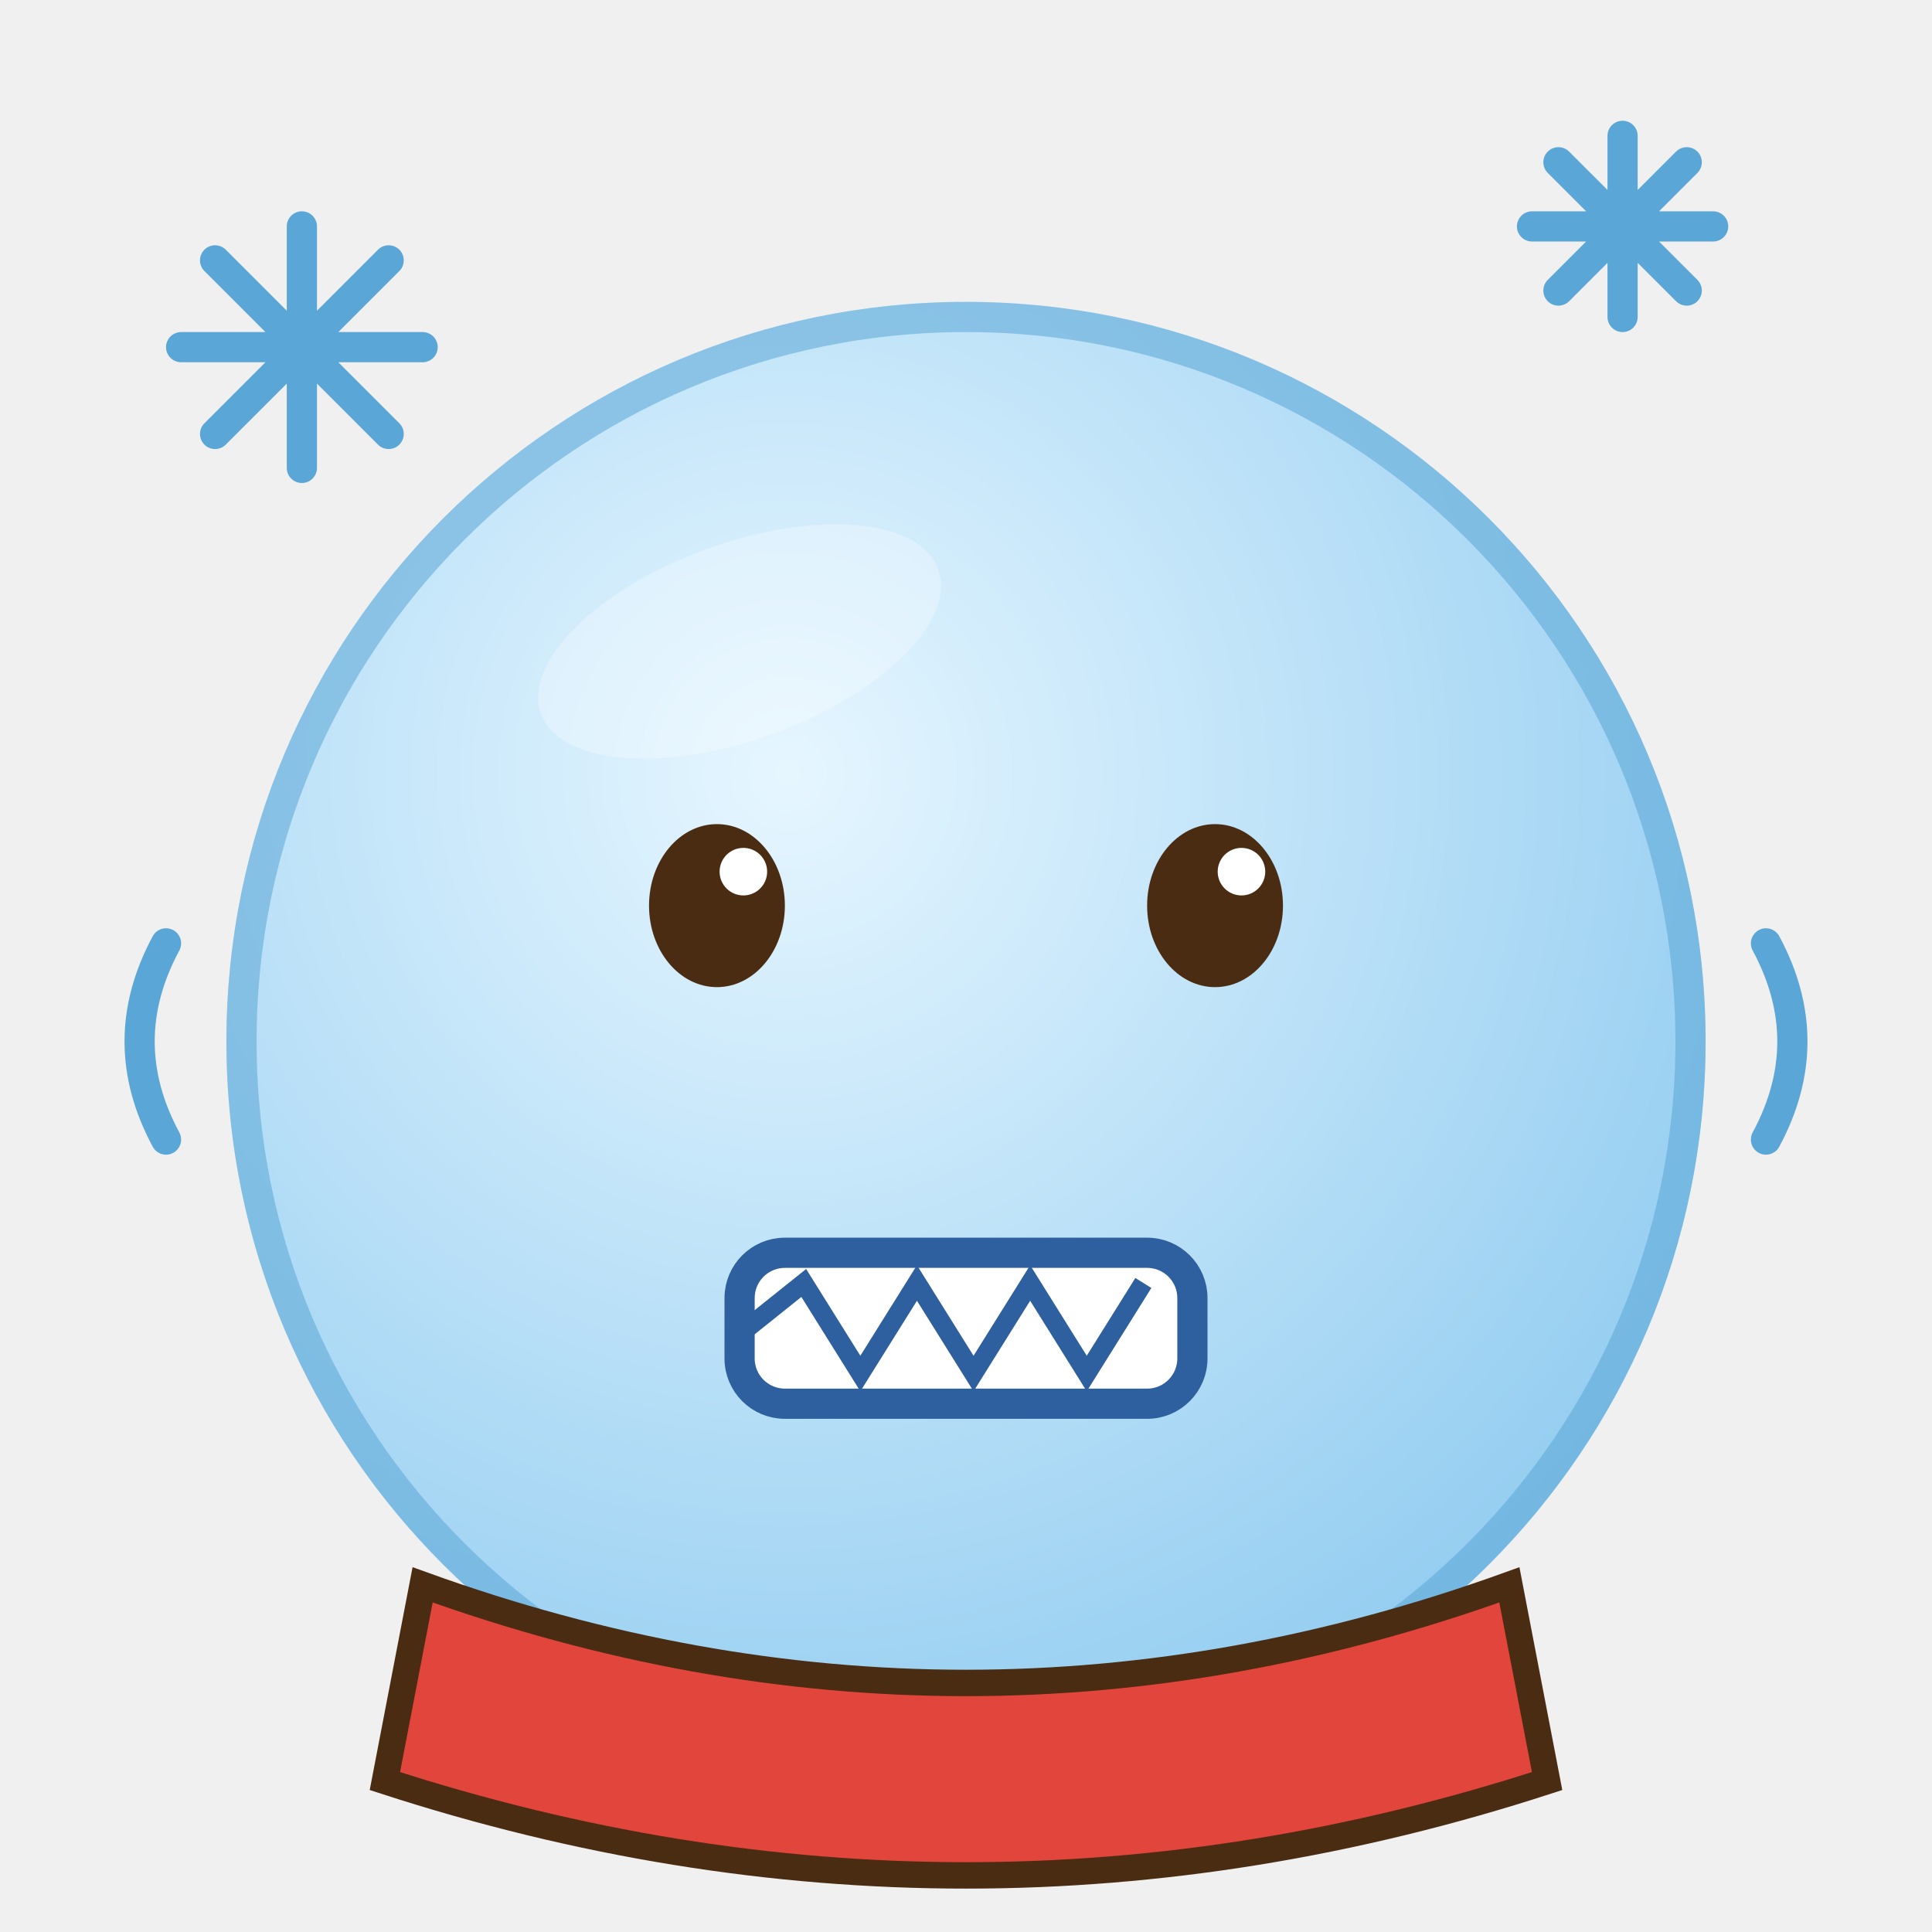
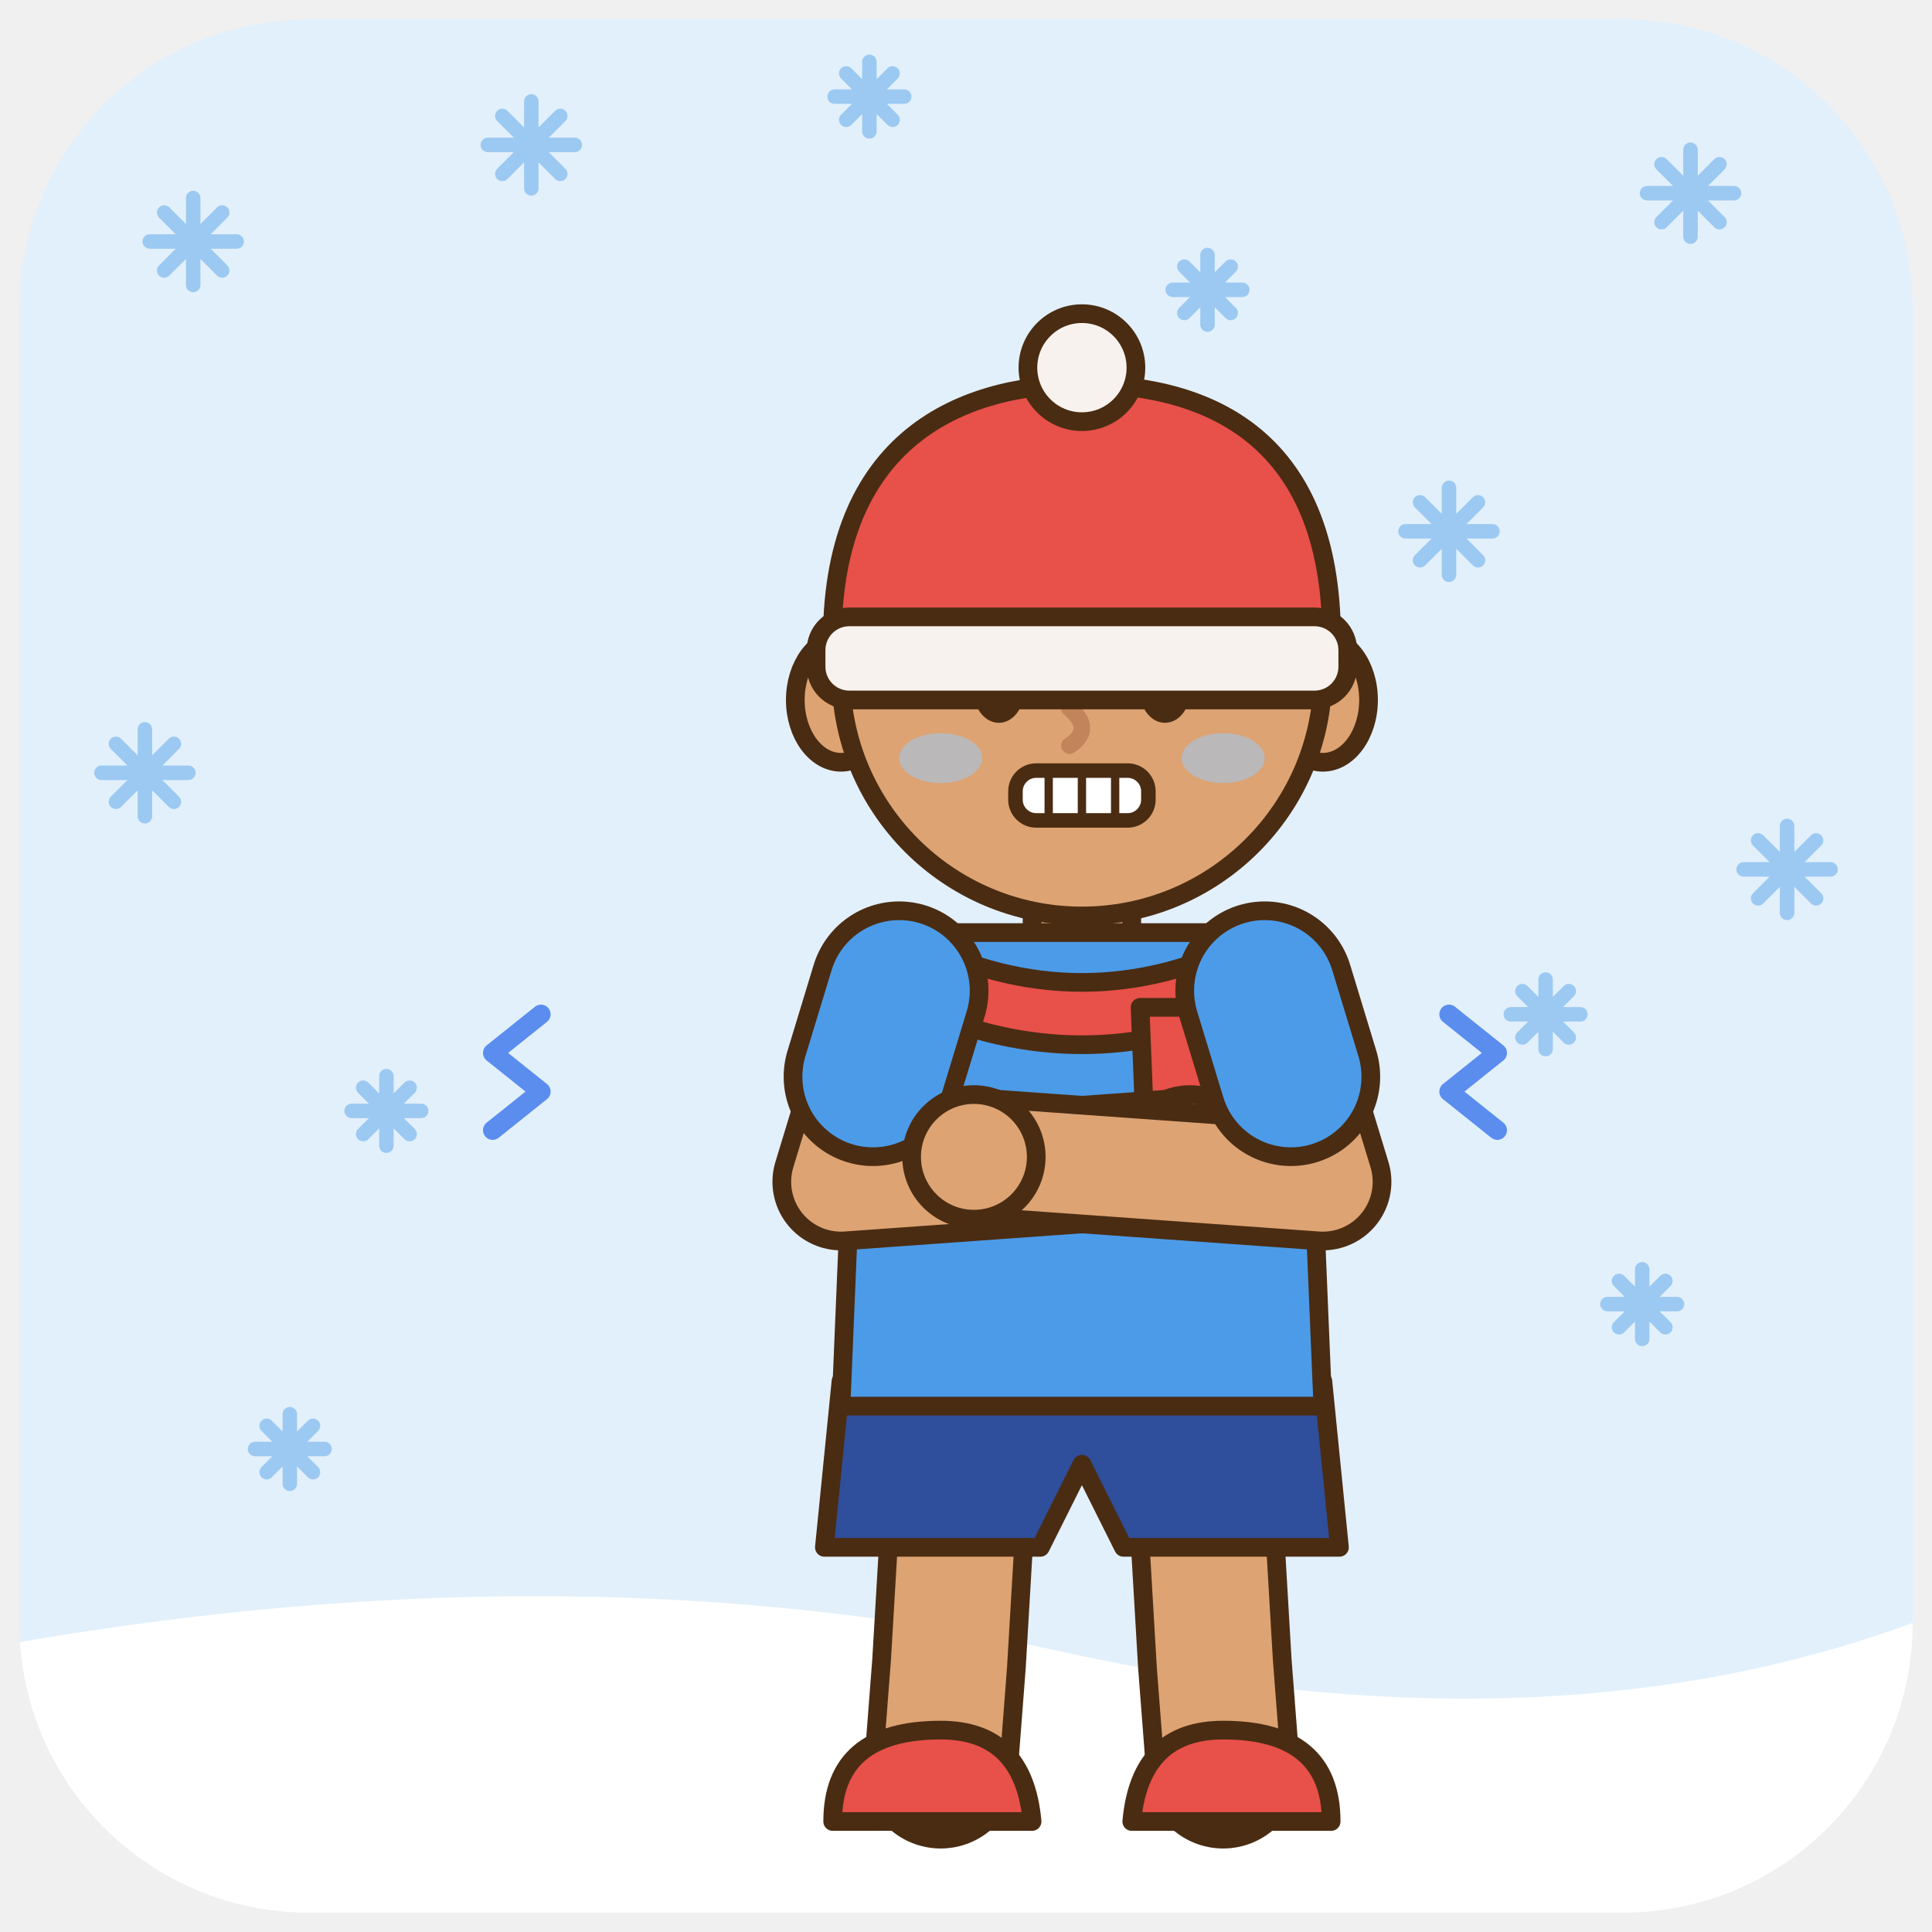
<svg xmlns="http://www.w3.org/2000/svg" viewBox="0 0 512 512">
+   <style>.snow { animation: snow 4s linear infinite; }
+     .snow.b { animation-delay: -2s; }
+     @keyframes snow { 0% { transform: translateY(-30px); opacity: 0 } 15% { opacity: 1 } 85% { opacity: 1 } 100% { transform: translateY(40px); opacity: 0 } }.shiver { animation: shiver .18s linear infinite; }
+     @keyframes shiver { 0%,100% { transform: translateX(0) } 50% { transform: translateX(3px) } }
+     @media (prefers-reduced-motion: reduce) { * { animation: none !important; } }
+   </style>
  <defs>
-     <radialGradient id="cold" cx="38%" cy="32%" r="75%">
-       <stop offset="0" stop-color="#E6F6FF" />
-       <stop offset="1" stop-color="#8FCBF0" />
-     </radialGradient>
+     <clipPath id="tile">
+       <rect x="4" y="4" width="392" height="392" rx="60" />
+     </clipPath>
  </defs>
-   <circle cx="256" cy="276" r="196" fill="url(#cold)" />
-   <circle cx="256" cy="276" r="192" fill="none" stroke="#5AA6D6" stroke-width="8" opacity="0.55" />
-   <ellipse cx="196" cy="170" rx="56" ry="26" fill="#fff" opacity="0.28" transform="rotate(-20 196 170)" />
-   <ellipse cx="190" cy="240" rx="18" ry="21.6" fill="#4A2C12" />
-   <ellipse cx="322" cy="240" rx="18" ry="21.6" fill="#4A2C12" />
-   <circle cx="197" cy="231" r="6.3" fill="#fff" />
-   <circle cx="329" cy="231" r="6.3" fill="#fff" />
-   <rect x="196" y="332" width="120" height="40" rx="12" fill="#fff" stroke="#2E5F9E" stroke-width="8" />
-   <path d="M198 352 l15 -12 l15 24 l15 -24 l15 24 l15 -24 l15 24 l15 -24" fill="none" stroke="#2E5F9E" stroke-width="5" />
-   <path d="M112 420 Q256 472 400 420 L410 472 Q256 522 102 472 Z" fill="#E2453B" stroke="#4A2C12" stroke-width="7" />
-   <path d="M44 250 q-14 26 0 52 M468 250 q14 26 0 52" fill="none" stroke="#5AA6D6" stroke-width="8" stroke-linecap="round" />
-   <g stroke="#5AA6D6" stroke-width="8" stroke-linecap="round">
-     <path d="M80 60 v64 M48 92 h64 M57 69 l46 46 M103 69 l-46 46" />
-     <path d="M430 36 v48 M406 60 h48 M413 43 l34 34 M447 43 l-34 34" />
+   <g transform="scale(1.28)">
+     <g clip-path="url(#tile)">
+       <rect x="4" y="4" width="392" height="392" rx="60" fill="#E2F0FB" />
+       <path d="M4 340 Q120 320 220 342 T396 336 V396 H4 Z" fill="#fff" />
+       <g class="snow">
+         <path d="M31 50 H49 M40 41 V59 M34 44 L46 56 M46 44 L34 56" fill="none" stroke="#9CC9F2" stroke-width="3" stroke-linejoin="round" stroke-linecap="round" />
+         <path d="M101 30 H119 M110 21 V39 M104 24 L116 36 M116 24 L104 36" fill="none" stroke="#9CC9F2" stroke-width="3" stroke-linejoin="round" stroke-linecap="round" />
+         <path d="M341 40 H359 M350 31 V49 M344 34 L356 46 M356 34 L344 46" fill="none" stroke="#9CC9F2" stroke-width="3" stroke-linejoin="round" stroke-linecap="round" />
+         <path d="M291 110 H309 M300 101 V119 M294 104 L306 116 M306 104 L294 116" fill="none" stroke="#9CC9F2" stroke-width="3" stroke-linejoin="round" stroke-linecap="round" />
+         <path d="M361 180 H379 M370 171 V189 M364 174 L376 186 M376 174 L364 186" fill="none" stroke="#9CC9F2" stroke-width="3" stroke-linejoin="round" stroke-linecap="round" />
+         <path d="M21 160 H39 M30 151 V169 M24 154 L36 166 M36 154 L24 166" fill="none" stroke="#9CC9F2" stroke-width="3" stroke-linejoin="round" stroke-linecap="round" />
+       </g>
+       <g class="snow b">
+         <path d="M332.8 270 H347.2 M340 262.8 V277.2 M335.2 265.2 L344.8 274.8 M344.8 265.2 L335.2 274.8" fill="none" stroke="#9CC9F2" stroke-width="3" stroke-linejoin="round" stroke-linecap="round" />
+         <path d="M52.8 300 H67.2 M60 292.8 V307.2 M55.2 295.2 L64.8 304.8 M64.8 295.2 L55.2 304.8" fill="none" stroke="#9CC9F2" stroke-width="3" stroke-linejoin="round" stroke-linecap="round" />
+         <path d="M242.8 60 H257.2 M250 52.8 V67.2 M245.2 55.2 L254.8 64.8 M254.8 55.2 L245.2 64.8" fill="none" stroke="#9CC9F2" stroke-width="3" stroke-linejoin="round" stroke-linecap="round" />
+         <path d="M172.8 20 H187.2 M180 12.8 V27.2 M175.2 15.2 L184.8 24.8 M184.8 15.2 L175.2 24.8" fill="none" stroke="#9CC9F2" stroke-width="3" stroke-linejoin="round" stroke-linecap="round" />
+         <path d="M312.8 210 H327.2 M320 202.8 V217.2 M315.2 205.2 L324.8 214.8 M324.8 205.2 L315.2 214.8" fill="none" stroke="#9CC9F2" stroke-width="3" stroke-linejoin="round" stroke-linecap="round" />
+         <path d="M72.8 230 H87.2 M80 222.8 V237.2 M75.2 225.2 L84.8 234.8 M84.8 225.2 L75.2 234.8" fill="none" stroke="#9CC9F2" stroke-width="3" stroke-linejoin="round" stroke-linecap="round" />
+       </g>
+       <g class="shiver">
+         <g transform="translate(52 40) scale(0.86)">
+           <g transform="translate(0 0)">
+             <path d="M170 320 L168 354 L166 380" fill="none" stroke="#4A2C12" stroke-width="37" stroke-linejoin="round" stroke-linecap="round" />
+             <path d="M170 320 L168 354 L166 380" fill="none" stroke="#DDA373" stroke-width="28" stroke-linejoin="round" stroke-linecap="round" />
+             <path d="M230 320 L232 354 L234 380" fill="none" stroke="#4A2C12" stroke-width="37" stroke-linejoin="round" stroke-linecap="round" />
+             <path d="M230 320 L232 354 L234 380" fill="none" stroke="#DDA373" stroke-width="28" stroke-linejoin="round" stroke-linecap="round" />
+             <path d="M140 392 Q140 370 166 370 Q186 370 188 392 Z" fill="#E8504A" stroke="#4A2C12" stroke-width="4.5" stroke-linejoin="round" stroke-linecap="round" />
+             <path d="M212 392 Q214 370 234 370 Q260 370 260 392 Z" fill="#E8504A" stroke="#4A2C12" stroke-width="4.5" stroke-linejoin="round" stroke-linecap="round" />
+             <path d="M142 286 L258 286 L262 326 L210 326 L200 306 L190 326 L138 326 Z" fill="#2F4E9B" stroke="#4A2C12" stroke-width="4.5" stroke-linejoin="round" stroke-linecap="round" />
+             <rect x="188" y="160" width="24" height="30" rx="0" fill="#DDA373" />
+             <path d="M188 160 V190 M212 160 V190" fill="none" stroke="#4A2C12" stroke-width="4.5" stroke-linejoin="round" stroke-linecap="round" />
+             <path d="M146 196 Q148 180 166 178 L234 178 Q252 180 254 196 L258 292 L142 292 Z" fill="#4C9BE8" stroke="#4A2C12" stroke-width="4.5" stroke-linejoin="round" stroke-linecap="round" />
+             <path d="M160 180 Q200 200 240 180 L240 196 Q200 214 160 196 Z" fill="#E8504A" stroke="#4A2C12" stroke-width="4.5" stroke-linejoin="round" stroke-linecap="round" />
+             <path d="M214 196 L230 196 L234 244 L216 246 Z" fill="#E8504A" stroke="#4A2C12" stroke-width="4.5" stroke-linejoin="round" stroke-linecap="round" />
+             <g class="arm-l">
+               <path d="M156 192 L142 238 L226 232" fill="none" stroke="#4A2C12" stroke-width="33" stroke-linejoin="round" stroke-linecap="round" />
+               <path d="M156 192 L142 238 L226 232" fill="none" stroke="#DDA373" stroke-width="24" stroke-linejoin="round" stroke-linecap="round" />
+               <path d="M156 192 L149.7 212.7" fill="none" stroke="#4A2C12" stroke-width="43" stroke-linejoin="round" stroke-linecap="round" />
+               <path d="M156 192 L149.7 212.7" fill="none" stroke="#4C9BE8" stroke-width="34" stroke-linejoin="round" stroke-linecap="round" />
+               <circle cx="226" cy="232" r="15" fill="#DDA373" stroke="#4A2C12" stroke-width="4.5" stroke-linejoin="round" stroke-linecap="round" />
+             </g>
+             <g class="arm-r">
+               <path d="M244 192 L258 238 L174 232" fill="none" stroke="#4A2C12" stroke-width="33" stroke-linejoin="round" stroke-linecap="round" />
+               <path d="M244 192 L258 238 L174 232" fill="none" stroke="#DDA373" stroke-width="24" stroke-linejoin="round" stroke-linecap="round" />
+               <path d="M244 192 L250.3 212.7" fill="none" stroke="#4A2C12" stroke-width="43" stroke-linejoin="round" stroke-linecap="round" />
+               <path d="M244 192 L250.3 212.7" fill="none" stroke="#4C9BE8" stroke-width="34" stroke-linejoin="round" stroke-linecap="round" />
+               <circle cx="174" cy="232" r="15" fill="#DDA373" stroke="#4A2C12" stroke-width="4.5" stroke-linejoin="round" stroke-linecap="round" />
+             </g>
+             <g class="head" transform="translate(0 0) rotate(0 200 170)">
+               <ellipse cx="142" cy="122" rx="11" ry="15" fill="#DDA373" stroke="#4A2C12" stroke-width="4.5" stroke-linejoin="round" stroke-linecap="round" />
+               <ellipse cx="258" cy="122" rx="11" ry="15" fill="#DDA373" stroke="#4A2C12" stroke-width="4.5" stroke-linejoin="round" stroke-linecap="round" />
+               <circle cx="200" cy="116" r="58" fill="#DDA373" stroke="#4A2C12" stroke-width="4.5" stroke-linejoin="round" stroke-linecap="round" />
+               <ellipse cx="166" cy="136" rx="10" ry="6" fill="#9CC9F2" opacity="0.55" class="blush" />
+               <ellipse cx="234" cy="136" rx="10" ry="6" fill="#9CC9F2" opacity="0.55" class="blush" />
+               <path d="M197 124 q6 5 0 9" fill="none" stroke="#C2845A" stroke-width="4" stroke-linejoin="round" stroke-linecap="round" />
+               <path d="M168 104 L190 100" fill="none" stroke="#4A2C12" stroke-width="5" stroke-linejoin="round" stroke-linecap="round" />
+               <path d="M210 100 L232 104" fill="none" stroke="#4A2C12" stroke-width="5" stroke-linejoin="round" stroke-linecap="round" />
+               <ellipse cx="180" cy="120" rx="6" ry="7.5" fill="#4A2C12" />
+               <ellipse cx="220" cy="120" rx="6" ry="7.5" fill="#4A2C12" />
+               <circle cx="182" cy="117" r="2.4" fill="#fff" />
+               <circle cx="222" cy="117" r="2.4" fill="#fff" />
+               <rect x="184" y="139" width="32" height="12" rx="5" fill="#fff" stroke="#4A2C12" stroke-width="3.5" stroke-linejoin="round" stroke-linecap="round" />
+               <path d="M192 139 V151 M200 139 V151 M208 139 V151" fill="none" stroke="#4A2C12" stroke-width="2" stroke-linejoin="round" stroke-linecap="round" />
+               <path d="M140 112 C138 60 170 46 200 46 C232 46 262 60 260 112 Z" fill="#E8504A" stroke="#4A2C12" stroke-width="4.5" stroke-linejoin="round" stroke-linecap="round" />
+               <rect x="136" y="102" width="128" height="20" rx="8" fill="#F7F2EE" stroke="#4A2C12" stroke-width="4.5" stroke-linejoin="round" stroke-linecap="round" />
+               <circle cx="200" cy="42" r="13" fill="#F7F2EE" stroke="#4A2C12" stroke-width="4.5" stroke-linejoin="round" stroke-linecap="round" />
+             </g>
+           </g>
+         </g>
+       </g>
+       <path d="M112 210 l-10 8 l10 8 l-10 8 M300 210 l10 8 l-10 8 l10 8" fill="none" stroke="#5B8DEF" stroke-width="4" stroke-linejoin="round" stroke-linecap="round" />
+     </g>
  </g>
</svg>
